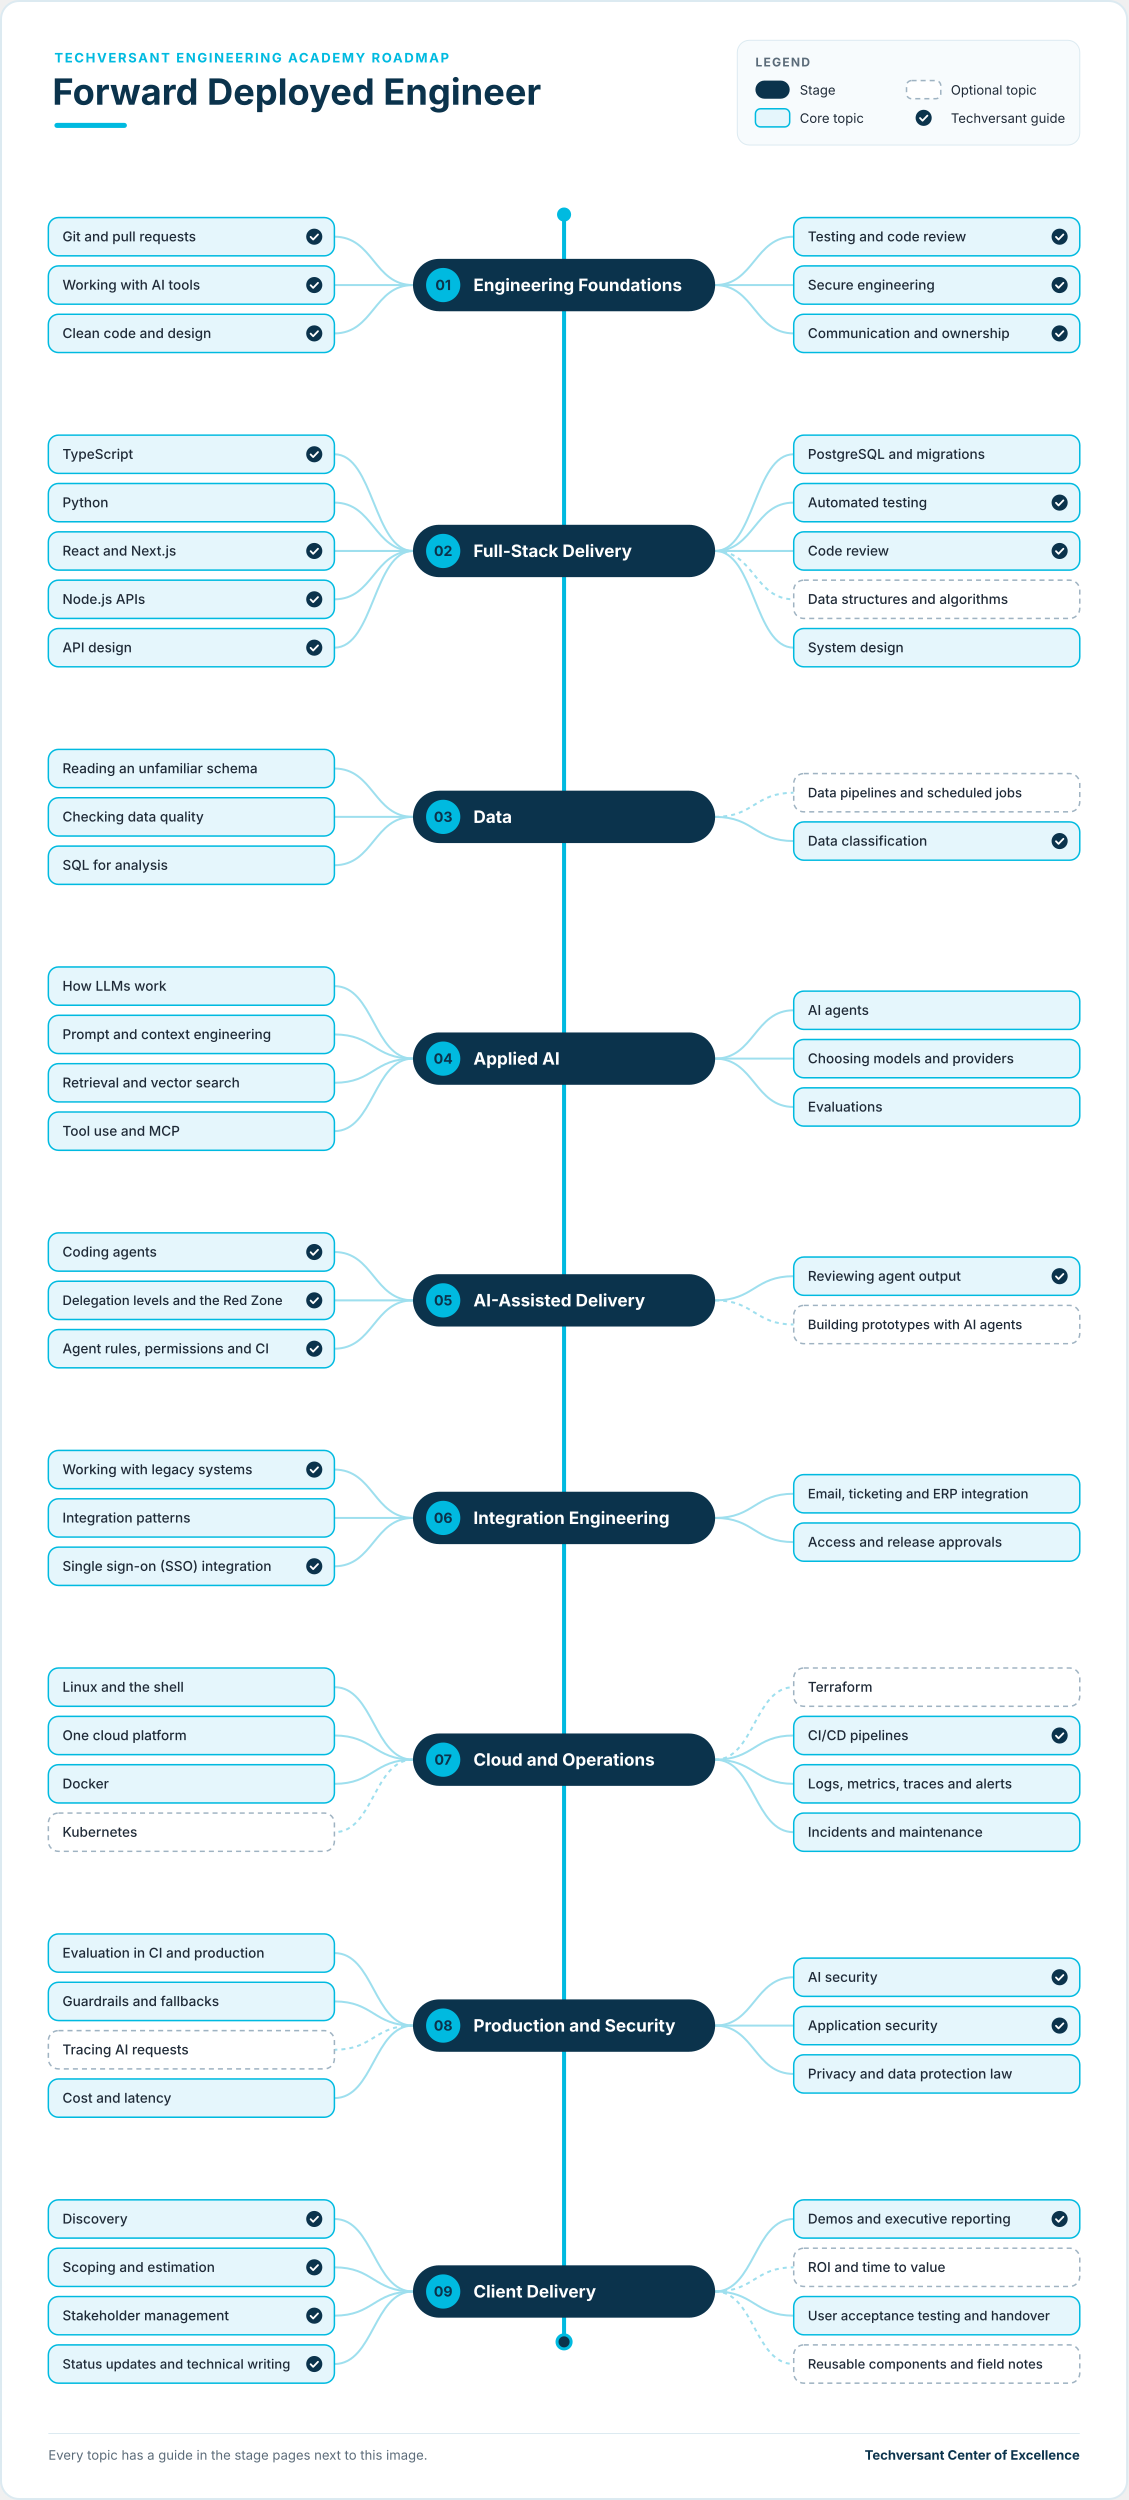
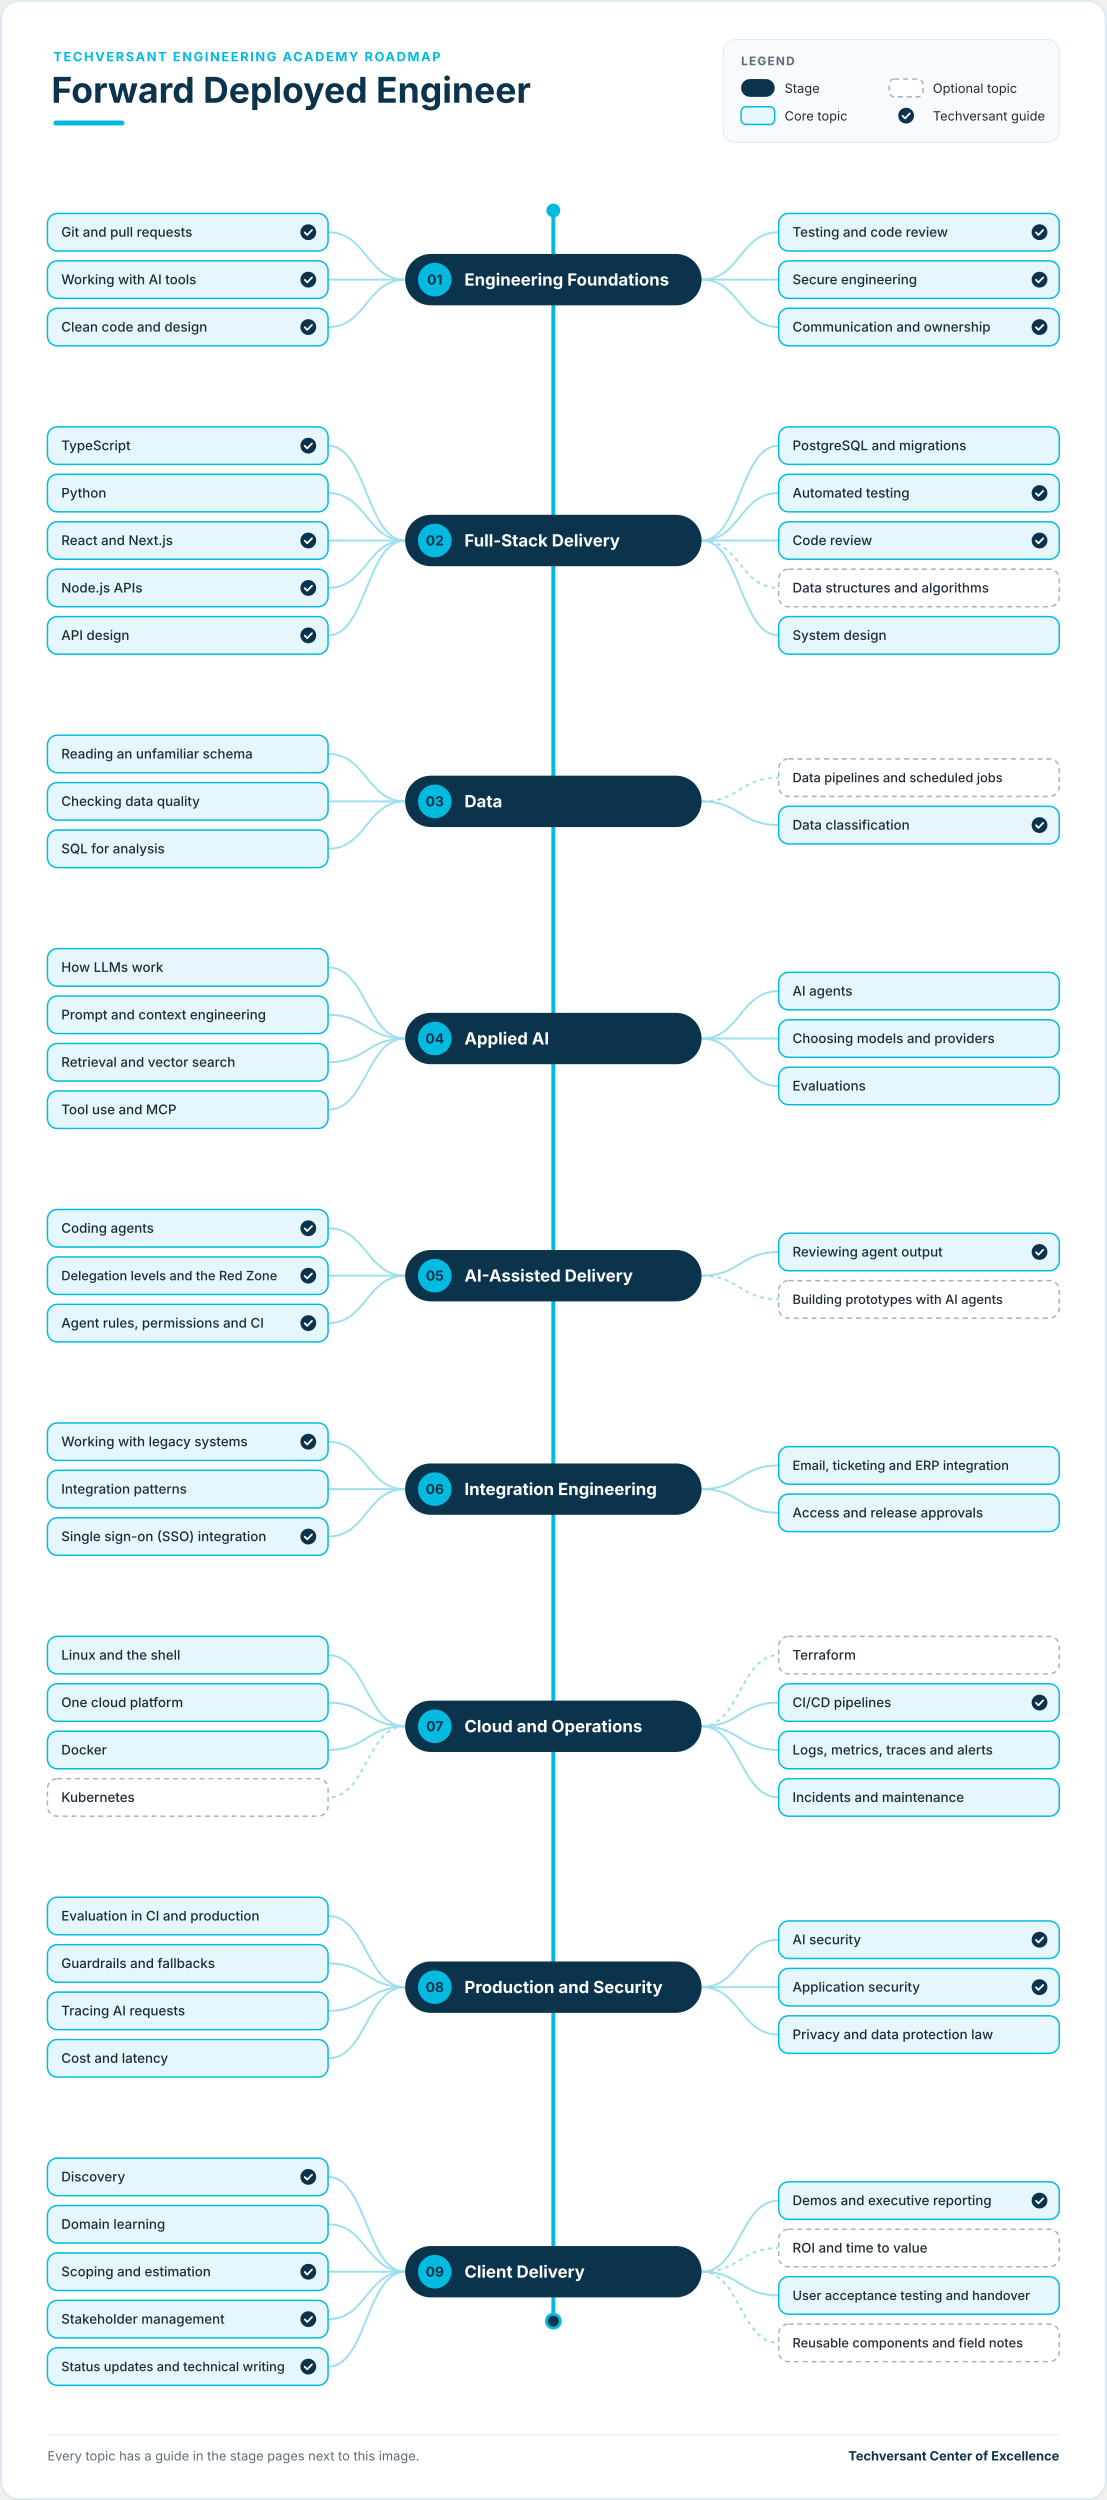
- <svg xmlns="http://www.w3.org/2000/svg" width="1120" height="2482" viewBox="0 0 1120 2482" font-family="'DM Sans', Inter, 'Segoe UI', 'Helvetica Neue', Arial, sans-serif" role="img" aria-labelledby="t d">
-   <rect x="1" y="1" width="1118" height="2480" rx="18" fill="#FFFFFF" stroke="#DCEAF1" stroke-width="2" />
+ <svg xmlns="http://www.w3.org/2000/svg" width="1120" height="2530" viewBox="0 0 1120 2530" font-family="'DM Sans', Inter, 'Segoe UI', 'Helvetica Neue', Arial, sans-serif" role="img" aria-labelledby="t d">
+   <rect x="1" y="1" width="1118" height="2528" rx="18" fill="#FFFFFF" stroke="#DCEAF1" stroke-width="2" />
  <text x="54" y="62" font-size="13" font-weight="700" fill="#00BAE0" letter-spacing="1.6">TECHVERSANT ENGINEERING ACADEMY ROADMAP</text>
  <text x="52" y="104" font-size="36" font-weight="700" fill="#0B334C">Forward Deployed Engineer</text>
  <rect x="54" y="122" width="72" height="5" rx="2.5" fill="#00BAE0" />
  <rect x="732" y="40" width="340" height="104" rx="12" fill="#F7FBFD" stroke="#DCEAF1" />
  <text x="750" y="66" font-size="12" font-weight="700" fill="#5B6B79" letter-spacing="1.2">LEGEND</text>
  <rect x="750" y="80" width="34" height="18" rx="9" fill="#0B334C" />
  <text x="794" y="94" font-size="13" fill="#1F2A37">Stage</text>
  <rect x="750" y="108" width="34" height="18" rx="5" fill="#E5F6FC" stroke="#00BAE0" stroke-width="1.5" />
  <text x="794" y="122" font-size="13" fill="#1F2A37">Core topic</text>
  <rect x="900" y="80" width="34" height="18" rx="5" fill="#FFFFFF" stroke="#9FB3C2" stroke-width="1.5" stroke-dasharray="5 4" />
  <text x="944" y="94" font-size="13" fill="#1F2A37">Optional topic</text>
  <circle cx="917" cy="117" r="8" fill="#0B334C" />
  <path d="M913.4 117.2 l2.5 2.6 l4.8 -5" fill="none" stroke="#FFFFFF" stroke-width="1.8" stroke-linecap="round" stroke-linejoin="round" />
  <text x="944" y="122" font-size="13" fill="#1F2A37">Techversant guide</text>
-   <line x1="560" y1="213.0" x2="560" y2="2325.0" stroke="#00BAE0" stroke-width="4" stroke-linecap="round" />
+   <line x1="560" y1="213.0" x2="560" y2="2349.0" stroke="#00BAE0" stroke-width="4" stroke-linecap="round" />
  <circle cx="560" cy="213.0" r="7" fill="#00BAE0" />
-   <circle cx="560" cy="2325.0" r="7" fill="#0B334C" stroke="#00BAE0" stroke-width="3" />
+   <circle cx="560" cy="2349.0" r="7" fill="#0B334C" stroke="#00BAE0" stroke-width="3" />
  <path d="M410.0 283.0 C371.0 283.0, 371.0 235.0, 332 235.0" fill="none" stroke="#9EDFEE" stroke-width="2" />
  <rect x="48" y="216.0" width="284" height="38" rx="10" fill="#E5F6FC" stroke="#00BAE0" stroke-width="1.5" />
  <text x="62" y="239.6" font-size="13.5" font-weight="500" fill="#1F2A37">Git and pull requests</text>
  <circle cx="312" cy="235.0" r="8" fill="#0B334C" />
  <path d="M308.4 235.2 l2.5 2.6 l4.8 -5" fill="none" stroke="#FFFFFF" stroke-width="1.8" stroke-linecap="round" stroke-linejoin="round" />
  <path d="M410.0 283.0 C371.0 283.0, 371.0 283.0, 332 283.0" fill="none" stroke="#9EDFEE" stroke-width="2" />
  <rect x="48" y="264.0" width="284" height="38" rx="10" fill="#E5F6FC" stroke="#00BAE0" stroke-width="1.5" />
  <text x="62" y="287.6" font-size="13.5" font-weight="500" fill="#1F2A37">Working with AI tools</text>
  <circle cx="312" cy="283.0" r="8" fill="#0B334C" />
  <path d="M308.4 283.2 l2.5 2.6 l4.8 -5" fill="none" stroke="#FFFFFF" stroke-width="1.8" stroke-linecap="round" stroke-linejoin="round" />
  <path d="M410.0 283.0 C371.0 283.0, 371.0 331.0, 332 331.0" fill="none" stroke="#9EDFEE" stroke-width="2" />
  <rect x="48" y="312.0" width="284" height="38" rx="10" fill="#E5F6FC" stroke="#00BAE0" stroke-width="1.5" />
  <text x="62" y="335.6" font-size="13.5" font-weight="500" fill="#1F2A37">Clean code and design</text>
  <circle cx="312" cy="331.0" r="8" fill="#0B334C" />
  <path d="M308.4 331.2 l2.5 2.6 l4.8 -5" fill="none" stroke="#FFFFFF" stroke-width="1.8" stroke-linecap="round" stroke-linejoin="round" />
  <path d="M710.0 283.0 C749.0 283.0, 749.0 235.0, 788 235.0" fill="none" stroke="#9EDFEE" stroke-width="2" />
  <rect x="788" y="216.0" width="284" height="38" rx="10" fill="#E5F6FC" stroke="#00BAE0" stroke-width="1.5" />
  <text x="802" y="239.6" font-size="13.5" font-weight="500" fill="#1F2A37">Testing and code review</text>
  <circle cx="1052" cy="235.0" r="8" fill="#0B334C" />
  <path d="M1048.4 235.2 l2.5 2.6 l4.8 -5" fill="none" stroke="#FFFFFF" stroke-width="1.8" stroke-linecap="round" stroke-linejoin="round" />
  <path d="M710.0 283.0 C749.0 283.0, 749.0 283.0, 788 283.0" fill="none" stroke="#9EDFEE" stroke-width="2" />
  <rect x="788" y="264.0" width="284" height="38" rx="10" fill="#E5F6FC" stroke="#00BAE0" stroke-width="1.5" />
  <text x="802" y="287.6" font-size="13.5" font-weight="500" fill="#1F2A37">Secure engineering</text>
  <circle cx="1052" cy="283.0" r="8" fill="#0B334C" />
  <path d="M1048.4 283.2 l2.5 2.6 l4.8 -5" fill="none" stroke="#FFFFFF" stroke-width="1.8" stroke-linecap="round" stroke-linejoin="round" />
  <path d="M710.0 283.0 C749.0 283.0, 749.0 331.0, 788 331.0" fill="none" stroke="#9EDFEE" stroke-width="2" />
  <rect x="788" y="312.0" width="284" height="38" rx="10" fill="#E5F6FC" stroke="#00BAE0" stroke-width="1.5" />
  <text x="802" y="335.6" font-size="13.5" font-weight="500" fill="#1F2A37">Communication and ownership</text>
  <circle cx="1052" cy="331.0" r="8" fill="#0B334C" />
  <path d="M1048.4 331.2 l2.5 2.6 l4.8 -5" fill="none" stroke="#FFFFFF" stroke-width="1.8" stroke-linecap="round" stroke-linejoin="round" />
  <rect x="410.0" y="257.0" width="300" height="52" rx="26.0" fill="#0B334C" />
  <circle cx="440.0" cy="283.0" r="17" fill="#00BAE0" />
  <text x="440.0" y="288.0" font-size="14" font-weight="700" fill="#0B334C" text-anchor="middle">01</text>
  <text x="470.0" y="289.0" font-size="17" font-weight="700" fill="#FFFFFF">Engineering Foundations</text>
  <path d="M410.0 547.0 C371.0 547.0, 371.0 451.0, 332 451.0" fill="none" stroke="#9EDFEE" stroke-width="2" />
  <rect x="48" y="432.0" width="284" height="38" rx="10" fill="#E5F6FC" stroke="#00BAE0" stroke-width="1.5" />
  <text x="62" y="455.6" font-size="13.5" font-weight="500" fill="#1F2A37">TypeScript</text>
  <circle cx="312" cy="451.0" r="8" fill="#0B334C" />
  <path d="M308.4 451.2 l2.5 2.6 l4.8 -5" fill="none" stroke="#FFFFFF" stroke-width="1.8" stroke-linecap="round" stroke-linejoin="round" />
  <path d="M410.0 547.0 C371.0 547.0, 371.0 499.0, 332 499.0" fill="none" stroke="#9EDFEE" stroke-width="2" />
  <rect x="48" y="480.0" width="284" height="38" rx="10" fill="#E5F6FC" stroke="#00BAE0" stroke-width="1.5" />
  <text x="62" y="503.6" font-size="13.5" font-weight="500" fill="#1F2A37">Python</text>
  <path d="M410.0 547.0 C371.0 547.0, 371.0 547.0, 332 547.0" fill="none" stroke="#9EDFEE" stroke-width="2" />
  <rect x="48" y="528.0" width="284" height="38" rx="10" fill="#E5F6FC" stroke="#00BAE0" stroke-width="1.5" />
  <text x="62" y="551.6" font-size="13.5" font-weight="500" fill="#1F2A37">React and Next.js</text>
  <circle cx="312" cy="547.0" r="8" fill="#0B334C" />
  <path d="M308.4 547.2 l2.5 2.6 l4.8 -5" fill="none" stroke="#FFFFFF" stroke-width="1.8" stroke-linecap="round" stroke-linejoin="round" />
  <path d="M410.0 547.0 C371.0 547.0, 371.0 595.0, 332 595.0" fill="none" stroke="#9EDFEE" stroke-width="2" />
  <rect x="48" y="576.0" width="284" height="38" rx="10" fill="#E5F6FC" stroke="#00BAE0" stroke-width="1.5" />
  <text x="62" y="599.6" font-size="13.5" font-weight="500" fill="#1F2A37">Node.js APIs</text>
  <circle cx="312" cy="595.0" r="8" fill="#0B334C" />
  <path d="M308.4 595.2 l2.5 2.6 l4.8 -5" fill="none" stroke="#FFFFFF" stroke-width="1.8" stroke-linecap="round" stroke-linejoin="round" />
  <path d="M410.0 547.0 C371.0 547.0, 371.0 643.0, 332 643.0" fill="none" stroke="#9EDFEE" stroke-width="2" />
  <rect x="48" y="624.0" width="284" height="38" rx="10" fill="#E5F6FC" stroke="#00BAE0" stroke-width="1.5" />
  <text x="62" y="647.6" font-size="13.5" font-weight="500" fill="#1F2A37">API design</text>
  <circle cx="312" cy="643.0" r="8" fill="#0B334C" />
  <path d="M308.4 643.2 l2.5 2.6 l4.8 -5" fill="none" stroke="#FFFFFF" stroke-width="1.8" stroke-linecap="round" stroke-linejoin="round" />
  <path d="M710.0 547.0 C749.0 547.0, 749.0 451.0, 788 451.0" fill="none" stroke="#9EDFEE" stroke-width="2" />
  <rect x="788" y="432.0" width="284" height="38" rx="10" fill="#E5F6FC" stroke="#00BAE0" stroke-width="1.5" />
  <text x="802" y="455.6" font-size="13.5" font-weight="500" fill="#1F2A37">PostgreSQL and migrations</text>
  <path d="M710.0 547.0 C749.0 547.0, 749.0 499.0, 788 499.0" fill="none" stroke="#9EDFEE" stroke-width="2" />
  <rect x="788" y="480.0" width="284" height="38" rx="10" fill="#E5F6FC" stroke="#00BAE0" stroke-width="1.5" />
  <text x="802" y="503.6" font-size="13.5" font-weight="500" fill="#1F2A37">Automated testing</text>
  <circle cx="1052" cy="499.0" r="8" fill="#0B334C" />
  <path d="M1048.4 499.2 l2.5 2.6 l4.8 -5" fill="none" stroke="#FFFFFF" stroke-width="1.8" stroke-linecap="round" stroke-linejoin="round" />
  <path d="M710.0 547.0 C749.0 547.0, 749.0 547.0, 788 547.0" fill="none" stroke="#9EDFEE" stroke-width="2" />
  <rect x="788" y="528.0" width="284" height="38" rx="10" fill="#E5F6FC" stroke="#00BAE0" stroke-width="1.5" />
  <text x="802" y="551.6" font-size="13.5" font-weight="500" fill="#1F2A37">Code review</text>
  <circle cx="1052" cy="547.0" r="8" fill="#0B334C" />
  <path d="M1048.4 547.2 l2.5 2.6 l4.8 -5" fill="none" stroke="#FFFFFF" stroke-width="1.8" stroke-linecap="round" stroke-linejoin="round" />
  <path d="M710.0 547.0 C749.0 547.0, 749.0 595.0, 788 595.0" fill="none" stroke="#9EDFEE" stroke-width="2" stroke-dasharray="4 4" />
  <rect x="788" y="576.0" width="284" height="38" rx="10" fill="#FFFFFF" stroke="#9FB3C2" stroke-width="1.5" stroke-dasharray="5 4" />
  <text x="802" y="599.6" font-size="13.5" font-weight="500" fill="#1F2A37">Data structures and algorithms</text>
  <path d="M710.0 547.0 C749.0 547.0, 749.0 643.0, 788 643.0" fill="none" stroke="#9EDFEE" stroke-width="2" />
  <rect x="788" y="624.0" width="284" height="38" rx="10" fill="#E5F6FC" stroke="#00BAE0" stroke-width="1.5" />
  <text x="802" y="647.6" font-size="13.5" font-weight="500" fill="#1F2A37">System design</text>
  <rect x="410.0" y="521.0" width="300" height="52" rx="26.0" fill="#0B334C" />
  <circle cx="440.0" cy="547.0" r="17" fill="#00BAE0" />
  <text x="440.0" y="552.0" font-size="14" font-weight="700" fill="#0B334C" text-anchor="middle">02</text>
  <text x="470.0" y="553.0" font-size="17" font-weight="700" fill="#FFFFFF">Full-Stack Delivery</text>
  <path d="M410.0 811.0 C371.0 811.0, 371.0 763.0, 332 763.0" fill="none" stroke="#9EDFEE" stroke-width="2" />
  <rect x="48" y="744.0" width="284" height="38" rx="10" fill="#E5F6FC" stroke="#00BAE0" stroke-width="1.5" />
  <text x="62" y="767.6" font-size="13.5" font-weight="500" fill="#1F2A37">Reading an unfamiliar schema</text>
  <path d="M410.0 811.0 C371.0 811.0, 371.0 811.0, 332 811.0" fill="none" stroke="#9EDFEE" stroke-width="2" />
  <rect x="48" y="792.0" width="284" height="38" rx="10" fill="#E5F6FC" stroke="#00BAE0" stroke-width="1.5" />
  <text x="62" y="815.6" font-size="13.5" font-weight="500" fill="#1F2A37">Checking data quality</text>
  <path d="M410.0 811.0 C371.0 811.0, 371.0 859.0, 332 859.0" fill="none" stroke="#9EDFEE" stroke-width="2" />
  <rect x="48" y="840.0" width="284" height="38" rx="10" fill="#E5F6FC" stroke="#00BAE0" stroke-width="1.5" />
  <text x="62" y="863.6" font-size="13.5" font-weight="500" fill="#1F2A37">SQL for analysis</text>
  <path d="M710.0 811.0 C749.0 811.0, 749.0 787.0, 788 787.0" fill="none" stroke="#9EDFEE" stroke-width="2" stroke-dasharray="4 4" />
  <rect x="788" y="768.0" width="284" height="38" rx="10" fill="#FFFFFF" stroke="#9FB3C2" stroke-width="1.5" stroke-dasharray="5 4" />
  <text x="802" y="791.6" font-size="13" font-weight="500" fill="#1F2A37">Data pipelines and scheduled jobs</text>
  <path d="M710.0 811.0 C749.0 811.0, 749.0 835.0, 788 835.0" fill="none" stroke="#9EDFEE" stroke-width="2" />
  <rect x="788" y="816.0" width="284" height="38" rx="10" fill="#E5F6FC" stroke="#00BAE0" stroke-width="1.5" />
  <text x="802" y="839.6" font-size="13.5" font-weight="500" fill="#1F2A37">Data classification</text>
  <circle cx="1052" cy="835.0" r="8" fill="#0B334C" />
  <path d="M1048.4 835.2 l2.5 2.6 l4.8 -5" fill="none" stroke="#FFFFFF" stroke-width="1.8" stroke-linecap="round" stroke-linejoin="round" />
  <rect x="410.0" y="785.0" width="300" height="52" rx="26.0" fill="#0B334C" />
  <circle cx="440.0" cy="811.0" r="17" fill="#00BAE0" />
  <text x="440.0" y="816.0" font-size="14" font-weight="700" fill="#0B334C" text-anchor="middle">03</text>
  <text x="470.0" y="817.0" font-size="17" font-weight="700" fill="#FFFFFF">Data</text>
  <path d="M410.0 1051.0 C371.0 1051.0, 371.0 979.0, 332 979.0" fill="none" stroke="#9EDFEE" stroke-width="2" />
  <rect x="48" y="960.0" width="284" height="38" rx="10" fill="#E5F6FC" stroke="#00BAE0" stroke-width="1.5" />
  <text x="62" y="983.6" font-size="13.5" font-weight="500" fill="#1F2A37">How LLMs work</text>
  <path d="M410.0 1051.0 C371.0 1051.0, 371.0 1027.0, 332 1027.0" fill="none" stroke="#9EDFEE" stroke-width="2" />
  <rect x="48" y="1008.0" width="284" height="38" rx="10" fill="#E5F6FC" stroke="#00BAE0" stroke-width="1.5" />
  <text x="62" y="1031.6" font-size="13.5" font-weight="500" fill="#1F2A37">Prompt and context engineering</text>
  <path d="M410.0 1051.0 C371.0 1051.0, 371.0 1075.0, 332 1075.0" fill="none" stroke="#9EDFEE" stroke-width="2" />
  <rect x="48" y="1056.0" width="284" height="38" rx="10" fill="#E5F6FC" stroke="#00BAE0" stroke-width="1.5" />
  <text x="62" y="1079.6" font-size="13.5" font-weight="500" fill="#1F2A37">Retrieval and vector search</text>
  <path d="M410.0 1051.0 C371.0 1051.0, 371.0 1123.0, 332 1123.0" fill="none" stroke="#9EDFEE" stroke-width="2" />
  <rect x="48" y="1104.0" width="284" height="38" rx="10" fill="#E5F6FC" stroke="#00BAE0" stroke-width="1.5" />
  <text x="62" y="1127.6" font-size="13.5" font-weight="500" fill="#1F2A37">Tool use and MCP</text>
  <path d="M710.0 1051.0 C749.0 1051.0, 749.0 1003.0, 788 1003.0" fill="none" stroke="#9EDFEE" stroke-width="2" />
  <rect x="788" y="984.0" width="284" height="38" rx="10" fill="#E5F6FC" stroke="#00BAE0" stroke-width="1.5" />
  <text x="802" y="1007.6" font-size="13.5" font-weight="500" fill="#1F2A37">AI agents</text>
  <path d="M710.0 1051.0 C749.0 1051.0, 749.0 1051.0, 788 1051.0" fill="none" stroke="#9EDFEE" stroke-width="2" />
  <rect x="788" y="1032.0" width="284" height="38" rx="10" fill="#E5F6FC" stroke="#00BAE0" stroke-width="1.5" />
  <text x="802" y="1055.6" font-size="13.5" font-weight="500" fill="#1F2A37">Choosing models and providers</text>
  <path d="M710.0 1051.0 C749.0 1051.0, 749.0 1099.0, 788 1099.0" fill="none" stroke="#9EDFEE" stroke-width="2" />
  <rect x="788" y="1080.0" width="284" height="38" rx="10" fill="#E5F6FC" stroke="#00BAE0" stroke-width="1.5" />
  <text x="802" y="1103.6" font-size="13.5" font-weight="500" fill="#1F2A37">Evaluations</text>
  <rect x="410.0" y="1025.0" width="300" height="52" rx="26.0" fill="#0B334C" />
  <circle cx="440.0" cy="1051.0" r="17" fill="#00BAE0" />
  <text x="440.0" y="1056.0" font-size="14" font-weight="700" fill="#0B334C" text-anchor="middle">04</text>
  <text x="470.0" y="1057.0" font-size="17" font-weight="700" fill="#FFFFFF">Applied AI</text>
  <path d="M410.0 1291.0 C371.0 1291.0, 371.0 1243.0, 332 1243.0" fill="none" stroke="#9EDFEE" stroke-width="2" />
  <rect x="48" y="1224.0" width="284" height="38" rx="10" fill="#E5F6FC" stroke="#00BAE0" stroke-width="1.5" />
  <text x="62" y="1247.6" font-size="13.5" font-weight="500" fill="#1F2A37">Coding agents</text>
  <circle cx="312" cy="1243.0" r="8" fill="#0B334C" />
  <path d="M308.4 1243.2 l2.5 2.6 l4.8 -5" fill="none" stroke="#FFFFFF" stroke-width="1.8" stroke-linecap="round" stroke-linejoin="round" />
  <path d="M410.0 1291.0 C371.0 1291.0, 371.0 1291.0, 332 1291.0" fill="none" stroke="#9EDFEE" stroke-width="2" />
  <rect x="48" y="1272.0" width="284" height="38" rx="10" fill="#E5F6FC" stroke="#00BAE0" stroke-width="1.5" />
  <text x="62" y="1295.6" font-size="13" font-weight="500" fill="#1F2A37">Delegation levels and the Red Zone</text>
  <circle cx="312" cy="1291.0" r="8" fill="#0B334C" />
  <path d="M308.4 1291.2 l2.5 2.6 l4.8 -5" fill="none" stroke="#FFFFFF" stroke-width="1.8" stroke-linecap="round" stroke-linejoin="round" />
  <path d="M410.0 1291.0 C371.0 1291.0, 371.0 1339.0, 332 1339.0" fill="none" stroke="#9EDFEE" stroke-width="2" />
  <rect x="48" y="1320.0" width="284" height="38" rx="10" fill="#E5F6FC" stroke="#00BAE0" stroke-width="1.5" />
  <text x="62" y="1343.6" font-size="13.5" font-weight="500" fill="#1F2A37">Agent rules, permissions and CI</text>
  <circle cx="312" cy="1339.0" r="8" fill="#0B334C" />
  <path d="M308.4 1339.2 l2.5 2.6 l4.8 -5" fill="none" stroke="#FFFFFF" stroke-width="1.8" stroke-linecap="round" stroke-linejoin="round" />
  <path d="M710.0 1291.0 C749.0 1291.0, 749.0 1267.0, 788 1267.0" fill="none" stroke="#9EDFEE" stroke-width="2" />
  <rect x="788" y="1248.0" width="284" height="38" rx="10" fill="#E5F6FC" stroke="#00BAE0" stroke-width="1.5" />
  <text x="802" y="1271.6" font-size="13.5" font-weight="500" fill="#1F2A37">Reviewing agent output</text>
  <circle cx="1052" cy="1267.0" r="8" fill="#0B334C" />
  <path d="M1048.4 1267.2 l2.5 2.6 l4.8 -5" fill="none" stroke="#FFFFFF" stroke-width="1.8" stroke-linecap="round" stroke-linejoin="round" />
  <path d="M710.0 1291.0 C749.0 1291.0, 749.0 1315.0, 788 1315.0" fill="none" stroke="#9EDFEE" stroke-width="2" stroke-dasharray="4 4" />
  <rect x="788" y="1296.0" width="284" height="38" rx="10" fill="#FFFFFF" stroke="#9FB3C2" stroke-width="1.5" stroke-dasharray="5 4" />
  <text x="802" y="1319.6" font-size="13" font-weight="500" fill="#1F2A37">Building prototypes with AI agents</text>
  <rect x="410.0" y="1265.0" width="300" height="52" rx="26.0" fill="#0B334C" />
  <circle cx="440.0" cy="1291.0" r="17" fill="#00BAE0" />
  <text x="440.0" y="1296.0" font-size="14" font-weight="700" fill="#0B334C" text-anchor="middle">05</text>
  <text x="470.0" y="1297.0" font-size="17" font-weight="700" fill="#FFFFFF">AI-Assisted Delivery</text>
  <path d="M410.0 1507.0 C371.0 1507.0, 371.0 1459.0, 332 1459.0" fill="none" stroke="#9EDFEE" stroke-width="2" />
  <rect x="48" y="1440.0" width="284" height="38" rx="10" fill="#E5F6FC" stroke="#00BAE0" stroke-width="1.5" />
  <text x="62" y="1463.6" font-size="13.5" font-weight="500" fill="#1F2A37">Working with legacy systems</text>
  <circle cx="312" cy="1459.0" r="8" fill="#0B334C" />
  <path d="M308.4 1459.2 l2.5 2.6 l4.8 -5" fill="none" stroke="#FFFFFF" stroke-width="1.8" stroke-linecap="round" stroke-linejoin="round" />
  <path d="M410.0 1507.0 C371.0 1507.0, 371.0 1507.0, 332 1507.0" fill="none" stroke="#9EDFEE" stroke-width="2" />
  <rect x="48" y="1488.0" width="284" height="38" rx="10" fill="#E5F6FC" stroke="#00BAE0" stroke-width="1.5" />
  <text x="62" y="1511.6" font-size="13.5" font-weight="500" fill="#1F2A37">Integration patterns</text>
  <path d="M410.0 1507.0 C371.0 1507.0, 371.0 1555.0, 332 1555.0" fill="none" stroke="#9EDFEE" stroke-width="2" />
  <rect x="48" y="1536.0" width="284" height="38" rx="10" fill="#E5F6FC" stroke="#00BAE0" stroke-width="1.5" />
  <text x="62" y="1559.6" font-size="13.5" font-weight="500" fill="#1F2A37">Single sign-on (SSO) integration</text>
  <circle cx="312" cy="1555.0" r="8" fill="#0B334C" />
  <path d="M308.4 1555.2 l2.5 2.6 l4.8 -5" fill="none" stroke="#FFFFFF" stroke-width="1.8" stroke-linecap="round" stroke-linejoin="round" />
  <path d="M710.0 1507.0 C749.0 1507.0, 749.0 1483.0, 788 1483.0" fill="none" stroke="#9EDFEE" stroke-width="2" />
  <rect x="788" y="1464.0" width="284" height="38" rx="10" fill="#E5F6FC" stroke="#00BAE0" stroke-width="1.5" />
  <text x="802" y="1487.6" font-size="13" font-weight="500" fill="#1F2A37">Email, ticketing and ERP integration</text>
  <path d="M710.0 1507.0 C749.0 1507.0, 749.0 1531.0, 788 1531.0" fill="none" stroke="#9EDFEE" stroke-width="2" />
  <rect x="788" y="1512.0" width="284" height="38" rx="10" fill="#E5F6FC" stroke="#00BAE0" stroke-width="1.5" />
  <text x="802" y="1535.6" font-size="13.5" font-weight="500" fill="#1F2A37">Access and release approvals</text>
  <rect x="410.0" y="1481.0" width="300" height="52" rx="26.0" fill="#0B334C" />
  <circle cx="440.0" cy="1507.0" r="17" fill="#00BAE0" />
  <text x="440.0" y="1512.0" font-size="14" font-weight="700" fill="#0B334C" text-anchor="middle">06</text>
  <text x="470.0" y="1513.0" font-size="17" font-weight="700" fill="#FFFFFF">Integration Engineering</text>
  <path d="M410.0 1747.0 C371.0 1747.0, 371.0 1675.0, 332 1675.0" fill="none" stroke="#9EDFEE" stroke-width="2" />
  <rect x="48" y="1656.0" width="284" height="38" rx="10" fill="#E5F6FC" stroke="#00BAE0" stroke-width="1.5" />
  <text x="62" y="1679.6" font-size="13.5" font-weight="500" fill="#1F2A37">Linux and the shell</text>
  <path d="M410.0 1747.0 C371.0 1747.0, 371.0 1723.0, 332 1723.0" fill="none" stroke="#9EDFEE" stroke-width="2" />
  <rect x="48" y="1704.0" width="284" height="38" rx="10" fill="#E5F6FC" stroke="#00BAE0" stroke-width="1.5" />
  <text x="62" y="1727.6" font-size="13.5" font-weight="500" fill="#1F2A37">One cloud platform</text>
  <path d="M410.0 1747.0 C371.0 1747.0, 371.0 1771.0, 332 1771.0" fill="none" stroke="#9EDFEE" stroke-width="2" />
  <rect x="48" y="1752.0" width="284" height="38" rx="10" fill="#E5F6FC" stroke="#00BAE0" stroke-width="1.5" />
  <text x="62" y="1775.6" font-size="13.5" font-weight="500" fill="#1F2A37">Docker</text>
  <path d="M410.0 1747.0 C371.0 1747.0, 371.0 1819.0, 332 1819.0" fill="none" stroke="#9EDFEE" stroke-width="2" stroke-dasharray="4 4" />
  <rect x="48" y="1800.0" width="284" height="38" rx="10" fill="#FFFFFF" stroke="#9FB3C2" stroke-width="1.5" stroke-dasharray="5 4" />
  <text x="62" y="1823.6" font-size="13.5" font-weight="500" fill="#1F2A37">Kubernetes</text>
  <path d="M710.0 1747.0 C749.0 1747.0, 749.0 1675.0, 788 1675.0" fill="none" stroke="#9EDFEE" stroke-width="2" stroke-dasharray="4 4" />
  <rect x="788" y="1656.0" width="284" height="38" rx="10" fill="#FFFFFF" stroke="#9FB3C2" stroke-width="1.5" stroke-dasharray="5 4" />
  <text x="802" y="1679.6" font-size="13.5" font-weight="500" fill="#1F2A37">Terraform</text>
  <path d="M710.0 1747.0 C749.0 1747.0, 749.0 1723.0, 788 1723.0" fill="none" stroke="#9EDFEE" stroke-width="2" />
  <rect x="788" y="1704.0" width="284" height="38" rx="10" fill="#E5F6FC" stroke="#00BAE0" stroke-width="1.5" />
  <text x="802" y="1727.6" font-size="13.5" font-weight="500" fill="#1F2A37">CI/CD pipelines</text>
  <circle cx="1052" cy="1723.0" r="8" fill="#0B334C" />
  <path d="M1048.4 1723.2 l2.5 2.6 l4.8 -5" fill="none" stroke="#FFFFFF" stroke-width="1.8" stroke-linecap="round" stroke-linejoin="round" />
  <path d="M710.0 1747.0 C749.0 1747.0, 749.0 1771.0, 788 1771.0" fill="none" stroke="#9EDFEE" stroke-width="2" />
  <rect x="788" y="1752.0" width="284" height="38" rx="10" fill="#E5F6FC" stroke="#00BAE0" stroke-width="1.5" />
  <text x="802" y="1775.6" font-size="13.5" font-weight="500" fill="#1F2A37">Logs, metrics, traces and alerts</text>
  <path d="M710.0 1747.0 C749.0 1747.0, 749.0 1819.0, 788 1819.0" fill="none" stroke="#9EDFEE" stroke-width="2" />
  <rect x="788" y="1800.0" width="284" height="38" rx="10" fill="#E5F6FC" stroke="#00BAE0" stroke-width="1.5" />
  <text x="802" y="1823.6" font-size="13.5" font-weight="500" fill="#1F2A37">Incidents and maintenance</text>
  <rect x="410.0" y="1721.0" width="300" height="52" rx="26.0" fill="#0B334C" />
  <circle cx="440.0" cy="1747.0" r="17" fill="#00BAE0" />
  <text x="440.0" y="1752.0" font-size="14" font-weight="700" fill="#0B334C" text-anchor="middle">07</text>
  <text x="470.0" y="1753.0" font-size="17" font-weight="700" fill="#FFFFFF">Cloud and Operations</text>
  <path d="M410.0 2011.0 C371.0 2011.0, 371.0 1939.0, 332 1939.0" fill="none" stroke="#9EDFEE" stroke-width="2" />
  <rect x="48" y="1920.0" width="284" height="38" rx="10" fill="#E5F6FC" stroke="#00BAE0" stroke-width="1.5" />
  <text x="62" y="1943.6" font-size="13.5" font-weight="500" fill="#1F2A37">Evaluation in CI and production</text>
  <path d="M410.0 2011.0 C371.0 2011.0, 371.0 1987.0, 332 1987.0" fill="none" stroke="#9EDFEE" stroke-width="2" />
  <rect x="48" y="1968.0" width="284" height="38" rx="10" fill="#E5F6FC" stroke="#00BAE0" stroke-width="1.5" />
  <text x="62" y="1991.6" font-size="13.5" font-weight="500" fill="#1F2A37">Guardrails and fallbacks</text>
-   <path d="M410.0 2011.0 C371.0 2011.0, 371.0 2035.0, 332 2035.0" fill="none" stroke="#9EDFEE" stroke-width="2" stroke-dasharray="4 4" />
-   <rect x="48" y="2016.0" width="284" height="38" rx="10" fill="#FFFFFF" stroke="#9FB3C2" stroke-width="1.5" stroke-dasharray="5 4" />
+   <path d="M410.0 2011.0 C371.0 2011.0, 371.0 2035.0, 332 2035.0" fill="none" stroke="#9EDFEE" stroke-width="2" />
+   <rect x="48" y="2016.0" width="284" height="38" rx="10" fill="#E5F6FC" stroke="#00BAE0" stroke-width="1.5" />
  <text x="62" y="2039.6" font-size="13.5" font-weight="500" fill="#1F2A37">Tracing AI requests</text>
  <path d="M410.0 2011.0 C371.0 2011.0, 371.0 2083.0, 332 2083.0" fill="none" stroke="#9EDFEE" stroke-width="2" />
  <rect x="48" y="2064.0" width="284" height="38" rx="10" fill="#E5F6FC" stroke="#00BAE0" stroke-width="1.5" />
  <text x="62" y="2087.6" font-size="13.5" font-weight="500" fill="#1F2A37">Cost and latency</text>
  <path d="M710.0 2011.0 C749.0 2011.0, 749.0 1963.0, 788 1963.0" fill="none" stroke="#9EDFEE" stroke-width="2" />
  <rect x="788" y="1944.0" width="284" height="38" rx="10" fill="#E5F6FC" stroke="#00BAE0" stroke-width="1.5" />
  <text x="802" y="1967.6" font-size="13.5" font-weight="500" fill="#1F2A37">AI security</text>
  <circle cx="1052" cy="1963.0" r="8" fill="#0B334C" />
  <path d="M1048.4 1963.2 l2.5 2.6 l4.8 -5" fill="none" stroke="#FFFFFF" stroke-width="1.8" stroke-linecap="round" stroke-linejoin="round" />
  <path d="M710.0 2011.0 C749.0 2011.0, 749.0 2011.0, 788 2011.0" fill="none" stroke="#9EDFEE" stroke-width="2" />
  <rect x="788" y="1992.0" width="284" height="38" rx="10" fill="#E5F6FC" stroke="#00BAE0" stroke-width="1.5" />
  <text x="802" y="2015.6" font-size="13.5" font-weight="500" fill="#1F2A37">Application security</text>
  <circle cx="1052" cy="2011.0" r="8" fill="#0B334C" />
  <path d="M1048.4 2011.2 l2.5 2.6 l4.8 -5" fill="none" stroke="#FFFFFF" stroke-width="1.8" stroke-linecap="round" stroke-linejoin="round" />
  <path d="M710.0 2011.0 C749.0 2011.0, 749.0 2059.0, 788 2059.0" fill="none" stroke="#9EDFEE" stroke-width="2" />
  <rect x="788" y="2040.0" width="284" height="38" rx="10" fill="#E5F6FC" stroke="#00BAE0" stroke-width="1.5" />
  <text x="802" y="2063.6" font-size="13.5" font-weight="500" fill="#1F2A37">Privacy and data protection law</text>
  <rect x="410.0" y="1985.0" width="300" height="52" rx="26.0" fill="#0B334C" />
  <circle cx="440.0" cy="2011.0" r="17" fill="#00BAE0" />
  <text x="440.0" y="2016.0" font-size="14" font-weight="700" fill="#0B334C" text-anchor="middle">08</text>
  <text x="470.0" y="2017.0" font-size="17" font-weight="700" fill="#FFFFFF">Production and Security</text>
-   <path d="M410.0 2275.0 C371.0 2275.0, 371.0 2203.0, 332 2203.0" fill="none" stroke="#9EDFEE" stroke-width="2" />
+   <path d="M410.0 2299.0 C371.0 2299.0, 371.0 2203.0, 332 2203.0" fill="none" stroke="#9EDFEE" stroke-width="2" />
  <rect x="48" y="2184.0" width="284" height="38" rx="10" fill="#E5F6FC" stroke="#00BAE0" stroke-width="1.5" />
  <text x="62" y="2207.6" font-size="13.5" font-weight="500" fill="#1F2A37">Discovery</text>
  <circle cx="312" cy="2203.0" r="8" fill="#0B334C" />
  <path d="M308.4 2203.2 l2.5 2.6 l4.8 -5" fill="none" stroke="#FFFFFF" stroke-width="1.8" stroke-linecap="round" stroke-linejoin="round" />
-   <path d="M410.0 2275.0 C371.0 2275.0, 371.0 2251.0, 332 2251.0" fill="none" stroke="#9EDFEE" stroke-width="2" />
+   <path d="M410.0 2299.0 C371.0 2299.0, 371.0 2251.0, 332 2251.0" fill="none" stroke="#9EDFEE" stroke-width="2" />
  <rect x="48" y="2232.0" width="284" height="38" rx="10" fill="#E5F6FC" stroke="#00BAE0" stroke-width="1.5" />
-   <text x="62" y="2255.6" font-size="13.5" font-weight="500" fill="#1F2A37">Scoping and estimation</text>
-   <circle cx="312" cy="2251.0" r="8" fill="#0B334C" />
-   <path d="M308.4 2251.2 l2.5 2.6 l4.8 -5" fill="none" stroke="#FFFFFF" stroke-width="1.8" stroke-linecap="round" stroke-linejoin="round" />
-   <path d="M410.0 2275.0 C371.0 2275.0, 371.0 2299.0, 332 2299.0" fill="none" stroke="#9EDFEE" stroke-width="2" />
+   <text x="62" y="2255.6" font-size="13.5" font-weight="500" fill="#1F2A37">Domain learning</text>
+   <path d="M410.0 2299.0 C371.0 2299.0, 371.0 2299.0, 332 2299.0" fill="none" stroke="#9EDFEE" stroke-width="2" />
  <rect x="48" y="2280.0" width="284" height="38" rx="10" fill="#E5F6FC" stroke="#00BAE0" stroke-width="1.5" />
-   <text x="62" y="2303.6" font-size="13.5" font-weight="500" fill="#1F2A37">Stakeholder management</text>
+   <text x="62" y="2303.6" font-size="13.5" font-weight="500" fill="#1F2A37">Scoping and estimation</text>
  <circle cx="312" cy="2299.0" r="8" fill="#0B334C" />
  <path d="M308.4 2299.2 l2.5 2.6 l4.8 -5" fill="none" stroke="#FFFFFF" stroke-width="1.8" stroke-linecap="round" stroke-linejoin="round" />
-   <path d="M410.0 2275.0 C371.0 2275.0, 371.0 2347.0, 332 2347.0" fill="none" stroke="#9EDFEE" stroke-width="2" />
+   <path d="M410.0 2299.0 C371.0 2299.0, 371.0 2347.0, 332 2347.0" fill="none" stroke="#9EDFEE" stroke-width="2" />
  <rect x="48" y="2328.0" width="284" height="38" rx="10" fill="#E5F6FC" stroke="#00BAE0" stroke-width="1.5" />
-   <text x="62" y="2351.6" font-size="13" font-weight="500" fill="#1F2A37">Status updates and technical writing</text>
+   <text x="62" y="2351.6" font-size="13.5" font-weight="500" fill="#1F2A37">Stakeholder management</text>
  <circle cx="312" cy="2347.0" r="8" fill="#0B334C" />
  <path d="M308.4 2347.2 l2.5 2.6 l4.8 -5" fill="none" stroke="#FFFFFF" stroke-width="1.8" stroke-linecap="round" stroke-linejoin="round" />
-   <path d="M710.0 2275.0 C749.0 2275.0, 749.0 2203.0, 788 2203.0" fill="none" stroke="#9EDFEE" stroke-width="2" />
-   <rect x="788" y="2184.0" width="284" height="38" rx="10" fill="#E5F6FC" stroke="#00BAE0" stroke-width="1.5" />
-   <text x="802" y="2207.6" font-size="13.5" font-weight="500" fill="#1F2A37">Demos and executive reporting</text>
-   <circle cx="1052" cy="2203.0" r="8" fill="#0B334C" />
-   <path d="M1048.4 2203.2 l2.5 2.6 l4.8 -5" fill="none" stroke="#FFFFFF" stroke-width="1.8" stroke-linecap="round" stroke-linejoin="round" />
-   <path d="M710.0 2275.0 C749.0 2275.0, 749.0 2251.0, 788 2251.0" fill="none" stroke="#9EDFEE" stroke-width="2" stroke-dasharray="4 4" />
-   <rect x="788" y="2232.0" width="284" height="38" rx="10" fill="#FFFFFF" stroke="#9FB3C2" stroke-width="1.5" stroke-dasharray="5 4" />
-   <text x="802" y="2255.6" font-size="13.5" font-weight="500" fill="#1F2A37">ROI and time to value</text>
-   <path d="M710.0 2275.0 C749.0 2275.0, 749.0 2299.0, 788 2299.0" fill="none" stroke="#9EDFEE" stroke-width="2" />
-   <rect x="788" y="2280.0" width="284" height="38" rx="10" fill="#E5F6FC" stroke="#00BAE0" stroke-width="1.5" />
-   <text x="802" y="2303.6" font-size="13" font-weight="500" fill="#1F2A37">User acceptance testing and handover</text>
-   <path d="M710.0 2275.0 C749.0 2275.0, 749.0 2347.0, 788 2347.0" fill="none" stroke="#9EDFEE" stroke-width="2" stroke-dasharray="4 4" />
-   <rect x="788" y="2328.0" width="284" height="38" rx="10" fill="#FFFFFF" stroke="#9FB3C2" stroke-width="1.5" stroke-dasharray="5 4" />
-   <text x="802" y="2351.6" font-size="13" font-weight="500" fill="#1F2A37">Reusable components and field notes</text>
-   <rect x="410.0" y="2249.0" width="300" height="52" rx="26.0" fill="#0B334C" />
-   <circle cx="440.0" cy="2275.0" r="17" fill="#00BAE0" />
-   <text x="440.0" y="2280.0" font-size="14" font-weight="700" fill="#0B334C" text-anchor="middle">09</text>
-   <text x="470.0" y="2281.0" font-size="17" font-weight="700" fill="#FFFFFF">Client Delivery</text>
-   <line x1="48" y1="2416" x2="1072" y2="2416" stroke="#DCEAF1" />
-   <text x="48" y="2442" font-size="13" fill="#5B6B79">Every topic has a guide in the stage pages next to this image.</text>
-   <text x="1072" y="2442" font-size="13" font-weight="700" fill="#0B334C" text-anchor="end">Techversant Center of Excellence</text>
+   <path d="M410.0 2299.0 C371.0 2299.0, 371.0 2395.0, 332 2395.0" fill="none" stroke="#9EDFEE" stroke-width="2" />
+   <rect x="48" y="2376.0" width="284" height="38" rx="10" fill="#E5F6FC" stroke="#00BAE0" stroke-width="1.5" />
+   <text x="62" y="2399.6" font-size="13" font-weight="500" fill="#1F2A37">Status updates and technical writing</text>
+   <circle cx="312" cy="2395.0" r="8" fill="#0B334C" />
+   <path d="M308.4 2395.2 l2.5 2.6 l4.8 -5" fill="none" stroke="#FFFFFF" stroke-width="1.8" stroke-linecap="round" stroke-linejoin="round" />
+   <path d="M710.0 2299.0 C749.0 2299.0, 749.0 2227.0, 788 2227.0" fill="none" stroke="#9EDFEE" stroke-width="2" />
+   <rect x="788" y="2208.0" width="284" height="38" rx="10" fill="#E5F6FC" stroke="#00BAE0" stroke-width="1.5" />
+   <text x="802" y="2231.6" font-size="13.5" font-weight="500" fill="#1F2A37">Demos and executive reporting</text>
+   <circle cx="1052" cy="2227.0" r="8" fill="#0B334C" />
+   <path d="M1048.4 2227.2 l2.5 2.6 l4.8 -5" fill="none" stroke="#FFFFFF" stroke-width="1.8" stroke-linecap="round" stroke-linejoin="round" />
+   <path d="M710.0 2299.0 C749.0 2299.0, 749.0 2275.0, 788 2275.0" fill="none" stroke="#9EDFEE" stroke-width="2" stroke-dasharray="4 4" />
+   <rect x="788" y="2256.0" width="284" height="38" rx="10" fill="#FFFFFF" stroke="#9FB3C2" stroke-width="1.5" stroke-dasharray="5 4" />
+   <text x="802" y="2279.6" font-size="13.5" font-weight="500" fill="#1F2A37">ROI and time to value</text>
+   <path d="M710.0 2299.0 C749.0 2299.0, 749.0 2323.0, 788 2323.0" fill="none" stroke="#9EDFEE" stroke-width="2" />
+   <rect x="788" y="2304.0" width="284" height="38" rx="10" fill="#E5F6FC" stroke="#00BAE0" stroke-width="1.5" />
+   <text x="802" y="2327.6" font-size="13" font-weight="500" fill="#1F2A37">User acceptance testing and handover</text>
+   <path d="M710.0 2299.0 C749.0 2299.0, 749.0 2371.0, 788 2371.0" fill="none" stroke="#9EDFEE" stroke-width="2" stroke-dasharray="4 4" />
+   <rect x="788" y="2352.0" width="284" height="38" rx="10" fill="#FFFFFF" stroke="#9FB3C2" stroke-width="1.5" stroke-dasharray="5 4" />
+   <text x="802" y="2375.6" font-size="13" font-weight="500" fill="#1F2A37">Reusable components and field notes</text>
+   <rect x="410.0" y="2273.0" width="300" height="52" rx="26.0" fill="#0B334C" />
+   <circle cx="440.0" cy="2299.0" r="17" fill="#00BAE0" />
+   <text x="440.0" y="2304.0" font-size="14" font-weight="700" fill="#0B334C" text-anchor="middle">09</text>
+   <text x="470.0" y="2305.0" font-size="17" font-weight="700" fill="#FFFFFF">Client Delivery</text>
+   <line x1="48" y1="2464" x2="1072" y2="2464" stroke="#DCEAF1" />
+   <text x="48" y="2490" font-size="13" fill="#5B6B79">Every topic has a guide in the stage pages next to this image.</text>
+   <text x="1072" y="2490" font-size="13" font-weight="700" fill="#0B334C" text-anchor="end">Techversant Center of Excellence</text>
</svg>
